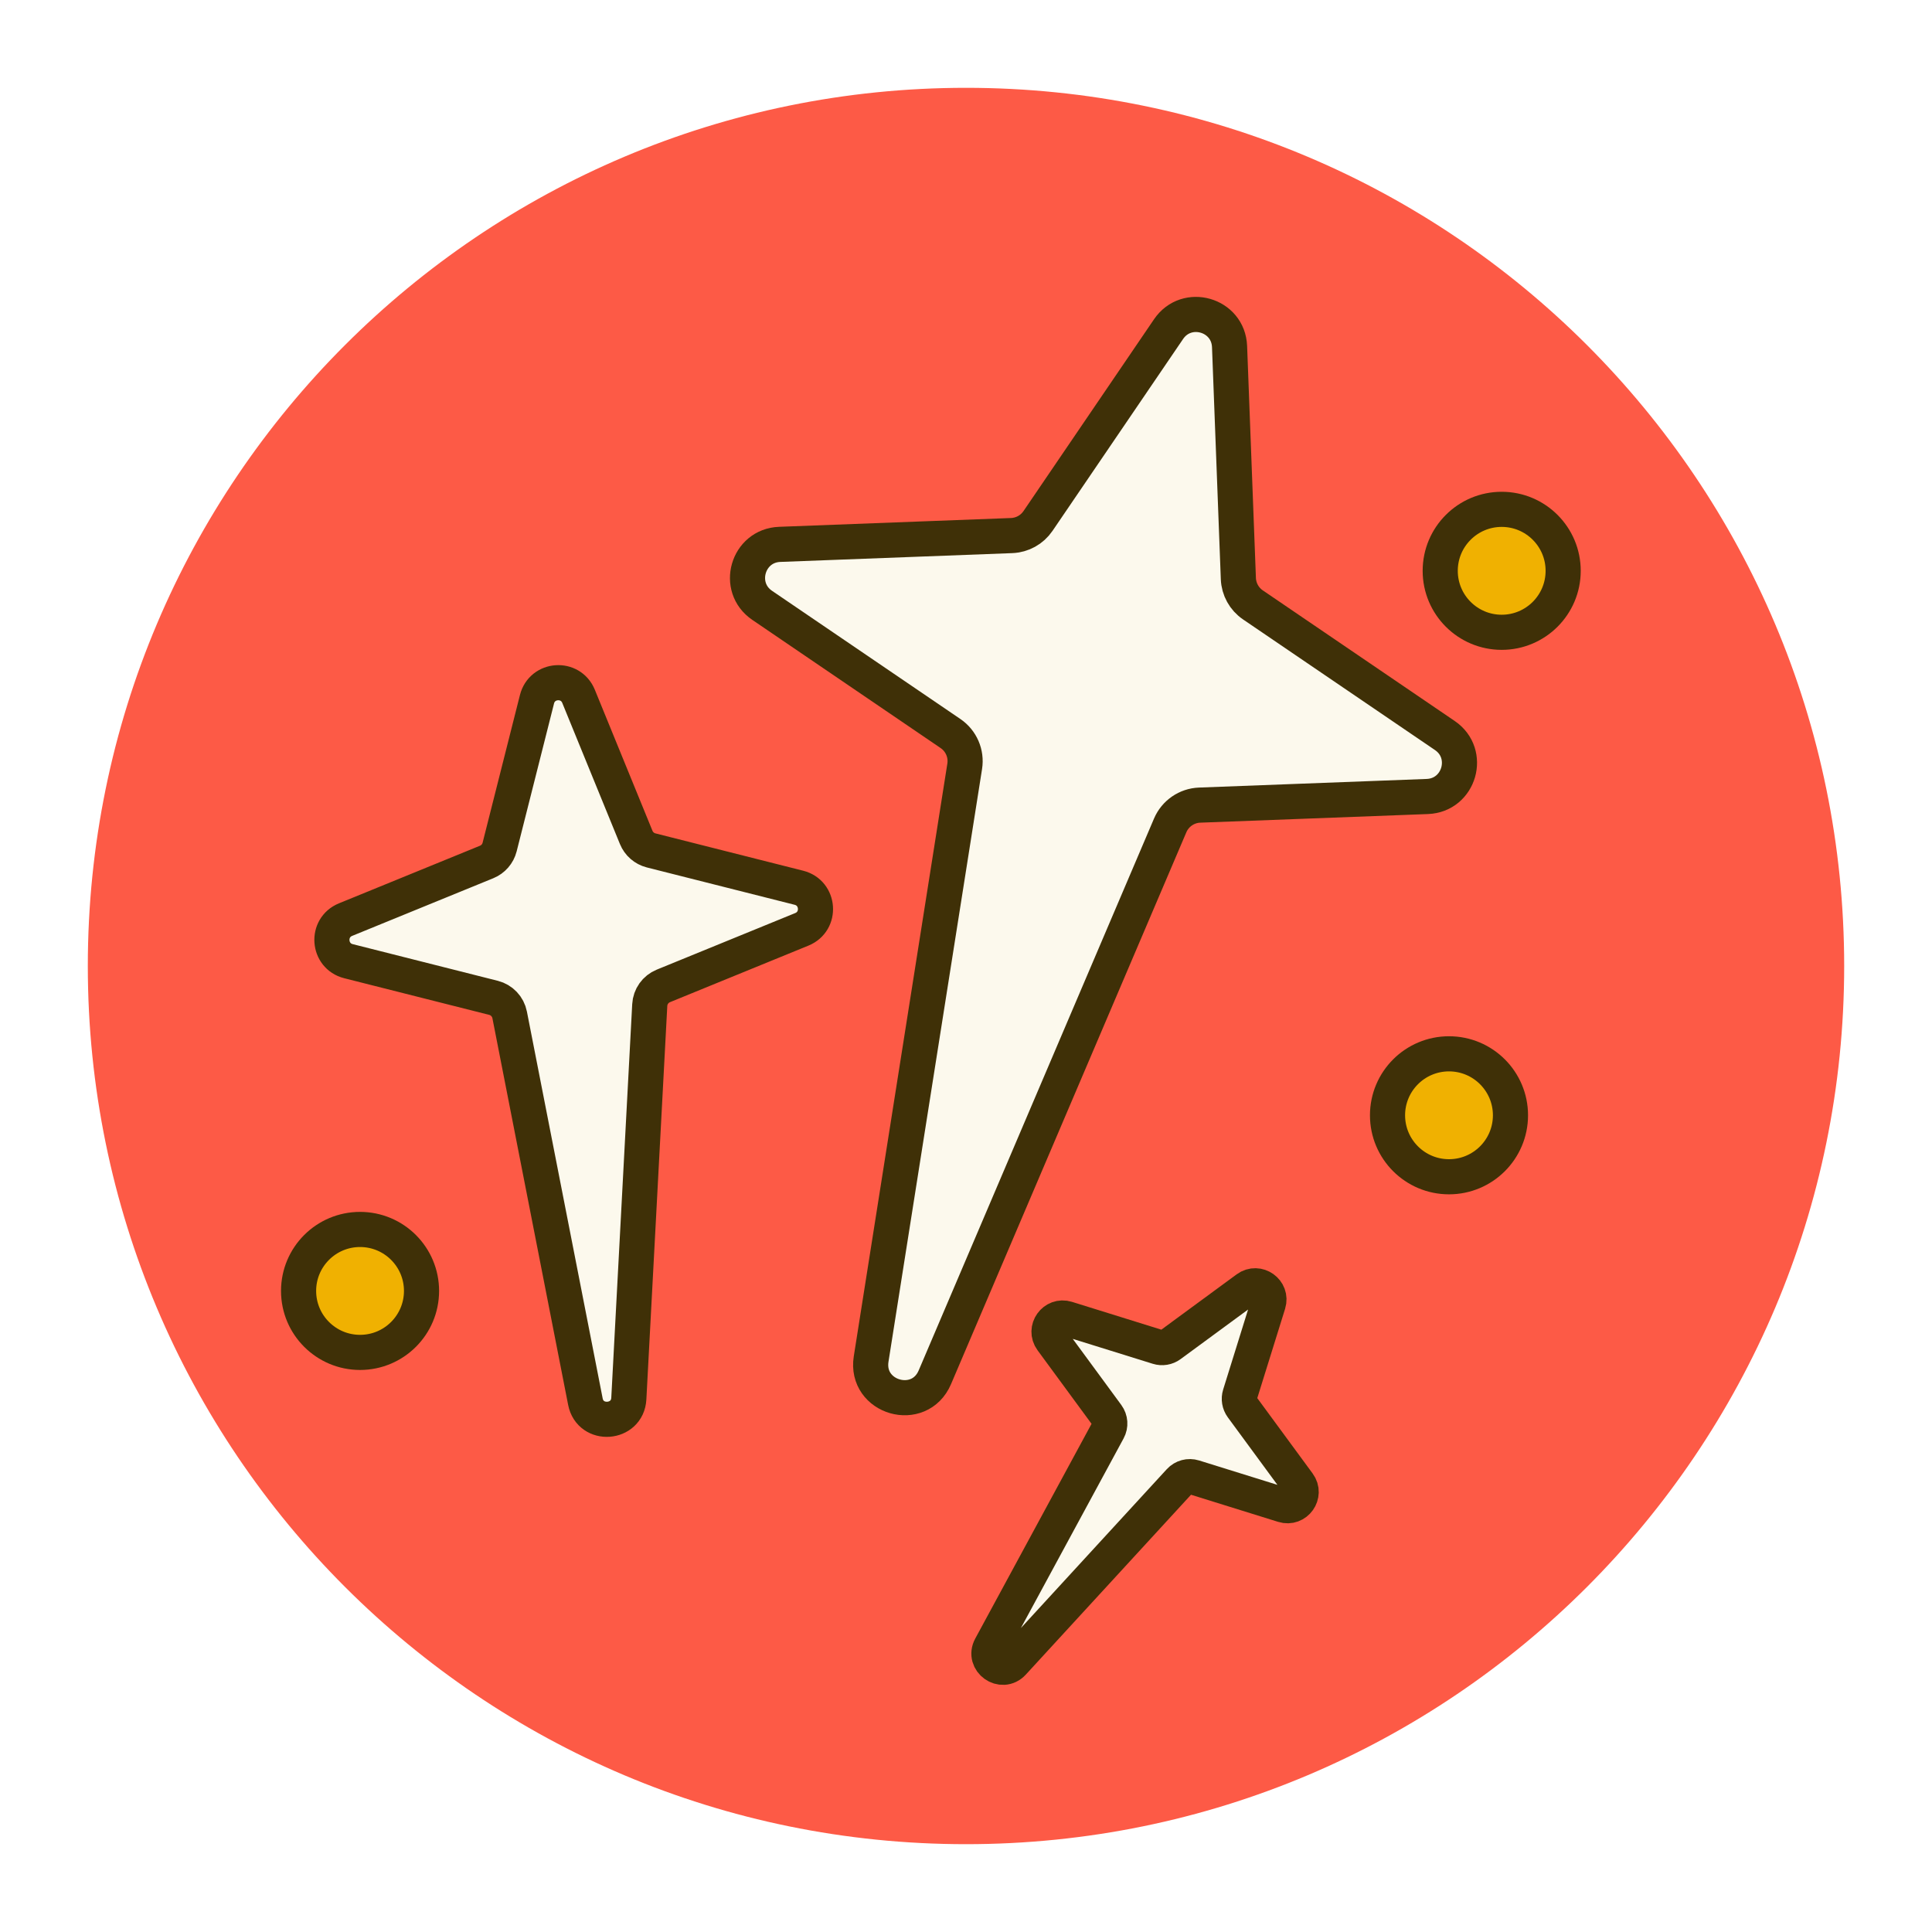
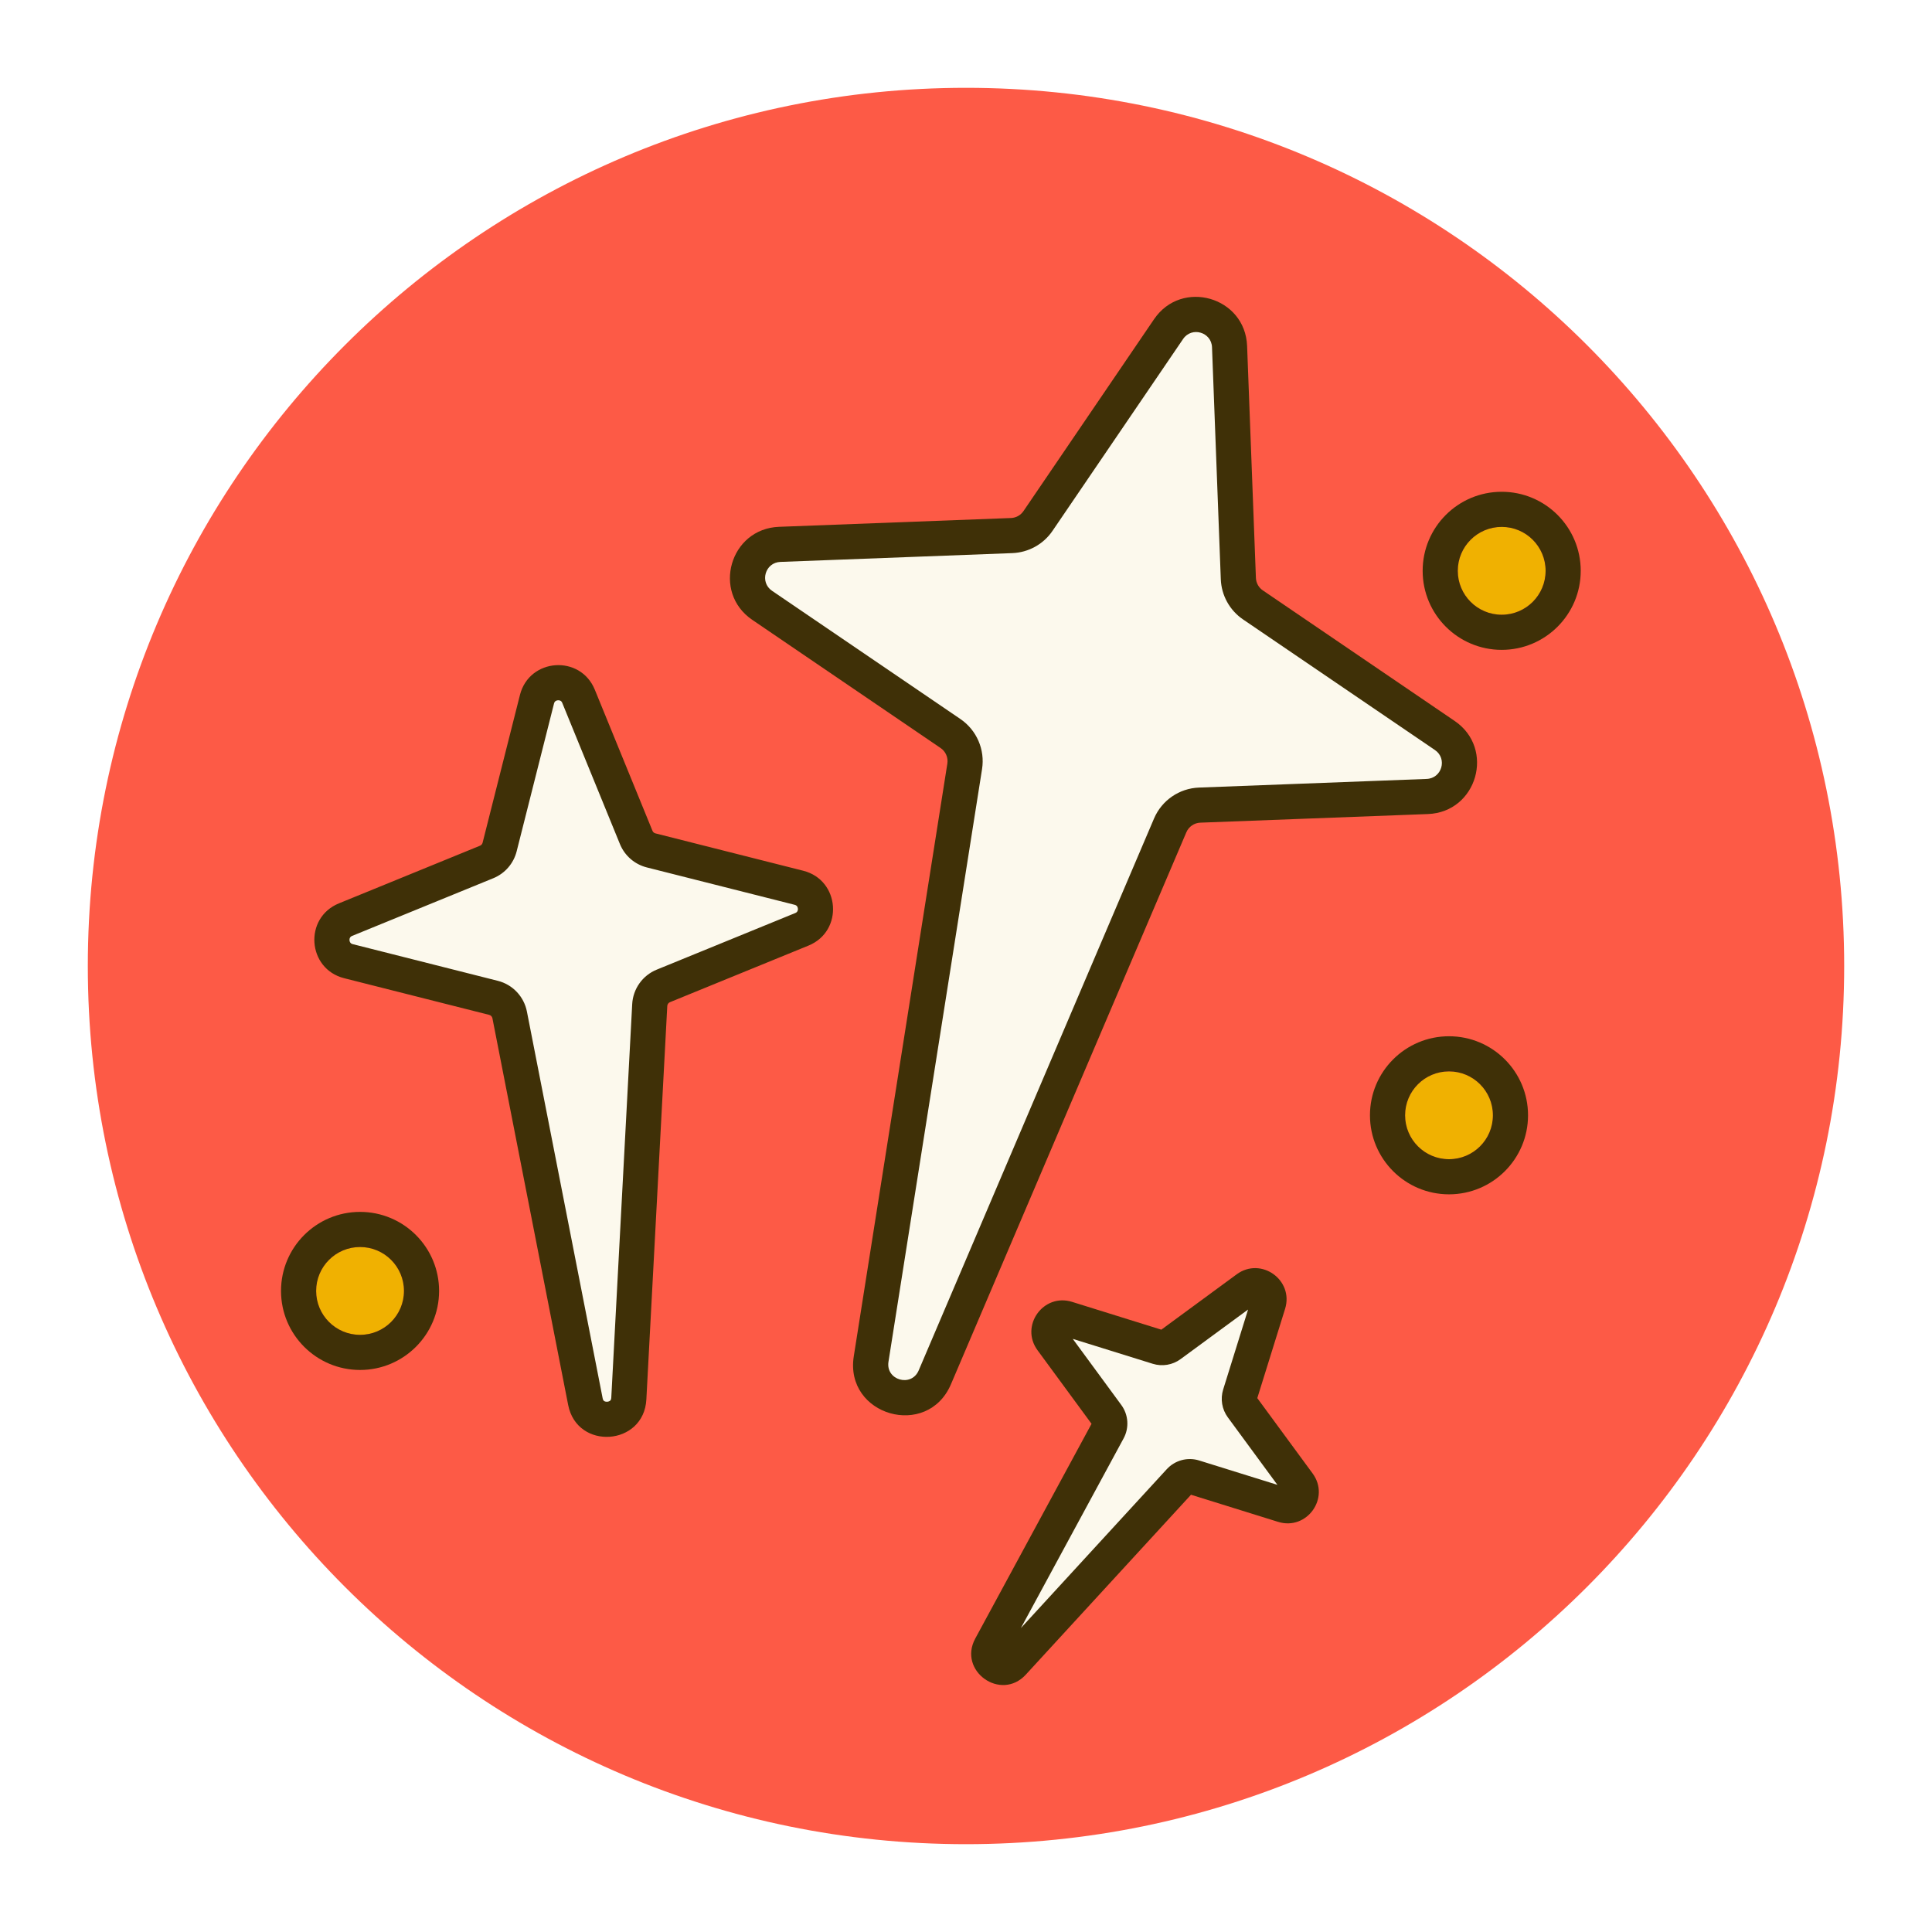
<svg xmlns="http://www.w3.org/2000/svg" width="110" height="110" viewBox="0 0 110 110" fill="none">
-   <circle cx="55" cy="55" r="50" fill="#FD5A46" />
+   <path d="M105 55C105 82.614 82.614 105 55 105C27.386 105 5 82.614 5 55C5 27.386 27.386 5 55 5C82.614 5 105 27.386 105 55Z" fill="#FD5A46" />
  <mask id="mask0_147_1682" style="mask-type:alpha" maskUnits="userSpaceOnUse" x="5" y="5" width="100" height="100">
-     <circle cx="55" cy="55" r="50" fill="#FD5A46" />
+     <path d="M105 55C105 82.614 82.614 105 55 105C27.386 105 5 82.614 5 55C5 27.386 27.386 5 55 5C82.614 5 105 27.386 105 55Z" fill="#FD5A46" />
  </mask>
  <g mask="url(#mask0_147_1682)">
-     <path d="M71.003 73.361C71.611 72.915 72.436 73.503 72.212 74.223L70.597 79.41C70.523 79.647 70.567 79.906 70.713 80.106L73.929 84.484C74.376 85.092 73.787 85.918 73.067 85.693L67.976 84.108C67.687 84.018 67.373 84.103 67.168 84.326L57.669 94.669C57.046 95.348 55.968 94.578 56.406 93.769L63.094 81.42C63.238 81.154 63.215 80.829 63.036 80.585L59.88 76.287C59.434 75.679 60.022 74.854 60.742 75.078L65.93 76.693C66.166 76.767 66.424 76.724 66.625 76.577L71.003 73.361Z" fill="#FCF9ED" stroke="#3F3007" stroke-width="2" />
-     <path d="M30.574 39.812C30.869 38.644 32.485 38.531 32.94 39.646L36.223 47.68C36.373 48.047 36.688 48.321 37.073 48.419L45.487 50.545C46.656 50.841 46.769 52.456 45.654 52.912L37.768 56.134C37.321 56.317 37.019 56.741 36.994 57.224L35.803 79.627C35.725 81.096 33.613 81.245 33.33 79.801L29.018 57.784C28.926 57.31 28.567 56.932 28.099 56.813L19.841 54.726C18.672 54.431 18.559 52.815 19.674 52.359L27.709 49.077C28.076 48.927 28.35 48.611 28.447 48.227L30.574 39.812Z" fill="#FCF9ED" stroke="#3F3007" stroke-width="2" />
-     <path d="M66.534 18.738C67.567 17.221 69.937 17.902 70.006 19.735L70.507 32.941C70.53 33.545 70.838 34.102 71.337 34.441L82.263 41.877C83.779 42.909 83.098 45.279 81.265 45.349L68.303 45.84C67.568 45.868 66.915 46.318 66.626 46.994L53.226 78.418C52.347 80.479 49.25 79.589 49.599 77.376L54.926 43.632C55.041 42.905 54.726 42.178 54.118 41.764L43.395 34.466C41.878 33.433 42.559 31.064 44.393 30.994L57.599 30.493C58.203 30.47 58.759 30.162 59.099 29.663L66.534 18.738Z" fill="#FCF9ED" stroke="#3F3007" stroke-width="2" />
-     <circle cx="85.5" cy="32.5" r="3.5" fill="#F0B101" stroke="#3F3007" stroke-width="2" />
-     <circle cx="20.5" cy="73.5" r="3.5" fill="#F0B101" stroke="#3F3007" stroke-width="2" />
-     <circle cx="82.5" cy="63.5" r="3.5" fill="#F0B101" stroke="#3F3007" stroke-width="2" />
+     <path d="M71.003 73.361C71.611 72.915 72.436 73.503 72.212 74.223L70.597 79.41C70.523 79.647 70.566 79.906 70.713 80.106L73.929 84.484C74.376 85.092 73.787 85.918 73.067 85.693L67.976 84.108C67.687 84.018 67.372 84.103 67.168 84.326L57.669 94.669C57.046 95.348 55.967 94.578 56.406 93.769L63.093 81.42C63.238 81.154 63.215 80.829 63.036 80.585L59.88 76.287C59.433 75.679 60.022 74.854 60.742 75.078L65.929 76.693C66.166 76.767 66.424 76.724 66.624 76.577L71.003 73.361Z" fill="#FCF9ED" />
+     <path fill-rule="evenodd" clip-rule="evenodd" d="M70.411 72.555C71.797 71.537 73.678 72.879 73.167 74.521L71.585 79.603L74.735 83.892C75.753 85.278 74.411 87.159 72.769 86.648L67.811 85.104L58.406 95.346C56.986 96.892 54.527 95.138 55.527 93.292L62.148 81.065L59.074 76.879C58.056 75.493 59.398 73.612 61.04 74.123L66.121 75.706L70.411 72.555ZM71.06 74.56L67.216 77.383C66.76 77.718 66.172 77.816 65.632 77.648L61.079 76.23L63.842 79.993C64.25 80.548 64.301 81.29 63.973 81.896L58.125 92.695L66.431 83.649C66.897 83.142 67.615 82.948 68.273 83.153L72.73 84.541L69.907 80.698C69.572 80.242 69.474 79.653 69.642 79.113L71.06 74.56Z" fill="#3F3007" />
+     <path d="M30.573 39.812C30.869 38.644 32.484 38.531 32.94 39.646L36.223 47.68C36.373 48.047 36.688 48.322 37.073 48.419L45.487 50.546C46.655 50.841 46.769 52.456 45.653 52.912L37.768 56.134C37.321 56.317 37.019 56.741 36.993 57.224L35.802 79.627C35.724 81.096 33.613 81.245 33.33 79.801L29.018 57.784C28.925 57.31 28.567 56.932 28.099 56.813L19.84 54.726C18.672 54.431 18.558 52.815 19.674 52.359L27.708 49.077C28.075 48.927 28.349 48.611 28.447 48.227L30.573 39.812Z" fill="#FCF9ED" />
+     <path fill-rule="evenodd" clip-rule="evenodd" d="M29.604 39.567C30.136 37.463 33.045 37.259 33.866 39.268L37.149 47.302C37.178 47.375 37.241 47.43 37.318 47.449L45.732 49.576C47.836 50.108 48.041 53.017 46.032 53.838L38.146 57.06C38.057 57.096 37.997 57.181 37.992 57.277L36.801 79.68C36.66 82.326 32.858 82.593 32.349 79.993L28.037 57.976C28.018 57.882 27.947 57.806 27.854 57.783L19.595 55.695C17.491 55.163 17.287 52.254 19.296 51.434L27.33 48.151C27.403 48.121 27.458 48.058 27.477 47.982L29.604 39.567ZM31.622 39.922C31.595 39.944 31.563 39.981 31.543 40.057L29.416 48.472C29.241 49.164 28.748 49.732 28.087 50.002L20.052 53.285C19.979 53.315 19.948 53.352 19.93 53.382C19.908 53.419 19.894 53.472 19.898 53.533C19.903 53.593 19.924 53.644 19.951 53.677C19.972 53.705 20.009 53.737 20.085 53.756L28.344 55.844C29.188 56.057 29.832 56.738 30 57.592L34.312 79.609C34.334 79.72 34.375 79.754 34.396 79.768C34.43 79.792 34.492 79.814 34.573 79.809C34.654 79.803 34.712 79.772 34.743 79.744C34.762 79.727 34.798 79.687 34.804 79.574L35.995 57.17C36.041 56.302 36.584 55.537 37.39 55.208L45.275 51.986C45.349 51.956 45.38 51.919 45.398 51.889C45.419 51.852 45.434 51.8 45.429 51.739C45.425 51.678 45.404 51.628 45.377 51.594C45.355 51.567 45.319 51.535 45.242 51.515L36.828 49.388C36.135 49.213 35.567 48.72 35.297 48.059L32.014 40.024C31.985 39.951 31.948 39.919 31.917 39.902C31.88 39.88 31.828 39.866 31.767 39.87C31.706 39.875 31.656 39.896 31.622 39.922Z" fill="#3F3007" />
+     <path d="M66.535 18.738C67.567 17.221 69.937 17.902 70.007 19.735L70.507 32.941C70.53 33.545 70.838 34.102 71.338 34.441L82.263 41.877C83.78 42.909 83.099 45.279 81.265 45.349L68.304 45.84C67.569 45.868 66.915 46.318 66.627 46.994L53.226 78.418C52.347 80.479 49.25 79.589 49.599 77.376L54.927 43.632C55.041 42.905 54.727 42.178 54.118 41.764L43.395 34.466C41.879 33.433 42.56 31.063 44.393 30.994L57.599 30.493C58.203 30.47 58.759 30.162 59.099 29.663L66.535 18.738Z" fill="#FCF9ED" />
+     <path fill-rule="evenodd" clip-rule="evenodd" d="M65.707 18.175C67.283 15.86 70.899 16.899 71.005 19.698L71.506 32.904C71.517 33.19 71.663 33.453 71.9 33.614L82.825 41.05C85.139 42.626 84.1 46.242 81.302 46.348L68.341 46.839C67.992 46.853 67.683 47.066 67.546 47.386L54.145 78.81C52.804 81.955 48.078 80.597 48.611 77.22L53.938 43.476C53.993 43.132 53.843 42.786 53.555 42.59L42.832 35.292C40.517 33.717 41.557 30.101 44.355 29.995L57.561 29.494C57.847 29.483 58.111 29.337 58.272 29.1L65.707 18.175ZM69.007 19.773C68.974 18.904 67.85 18.581 67.361 19.3L59.925 30.226C59.407 30.987 58.557 31.457 57.636 31.492L44.431 31.993C43.561 32.026 43.238 33.15 43.958 33.639L54.68 40.937C55.608 41.569 56.089 42.679 55.914 43.788L50.586 77.532C50.421 78.581 51.889 79.003 52.306 78.026L65.706 46.602C66.147 45.569 67.143 44.883 68.265 44.841L81.227 44.349C82.096 44.316 82.419 43.193 81.699 42.703L70.774 35.268C70.012 34.749 69.542 33.9 69.507 32.979L69.007 19.773Z" fill="#3F3007" />
+     <path d="M88 32.5C88 33.881 86.881 35 85.5 35C84.119 35 83 33.881 83 32.5C83 31.119 84.119 30 85.5 30C86.881 30 88 31.119 88 32.5Z" fill="#F0B101" />
+     <path fill-rule="evenodd" clip-rule="evenodd" d="M90 32.5C90 34.985 87.985 37 85.5 37C83.015 37 81 34.985 81 32.5C81 30.015 83.015 28 85.5 28C87.985 28 90 30.015 90 32.5ZM85.5 35C86.881 35 88 33.881 88 32.5C88 31.119 86.881 30 85.5 30C84.119 30 83 31.119 83 32.5C83 33.881 84.119 35 85.5 35Z" fill="#3F3007" />
+     <path d="M23 73.5C23 74.881 21.881 76 20.5 76C19.119 76 18 74.881 18 73.5C18 72.119 19.119 71 20.5 71C21.881 71 23 72.119 23 73.5Z" fill="#F0B101" />
+     <path fill-rule="evenodd" clip-rule="evenodd" d="M25 73.5C25 75.985 22.985 78 20.5 78C18.015 78 16 75.985 16 73.5C16 71.015 18.015 69 20.5 69C22.985 69 25 71.015 25 73.5ZM20.5 76C21.881 76 23 74.881 23 73.5C23 72.119 21.881 71 20.5 71C19.119 71 18 72.119 18 73.5C18 74.881 19.119 76 20.5 76Z" fill="#3F3007" />
+     <path d="M85 63.5C85 64.881 83.881 66 82.5 66C81.119 66 80 64.881 80 63.5C80 62.119 81.119 61 82.5 61C83.881 61 85 62.119 85 63.5Z" fill="#F0B101" />
+     <path fill-rule="evenodd" clip-rule="evenodd" d="M87 63.5C87 65.985 84.985 68 82.5 68C80.015 68 78 65.985 78 63.5C78 61.015 80.015 59 82.5 59C84.985 59 87 61.015 87 63.5ZM82.5 66C83.881 66 85 64.881 85 63.5C85 62.119 83.881 61 82.5 61C81.119 61 80 62.119 80 63.5C80 64.881 81.119 66 82.5 66Z" fill="#3F3007" />
  </g>
</svg>
